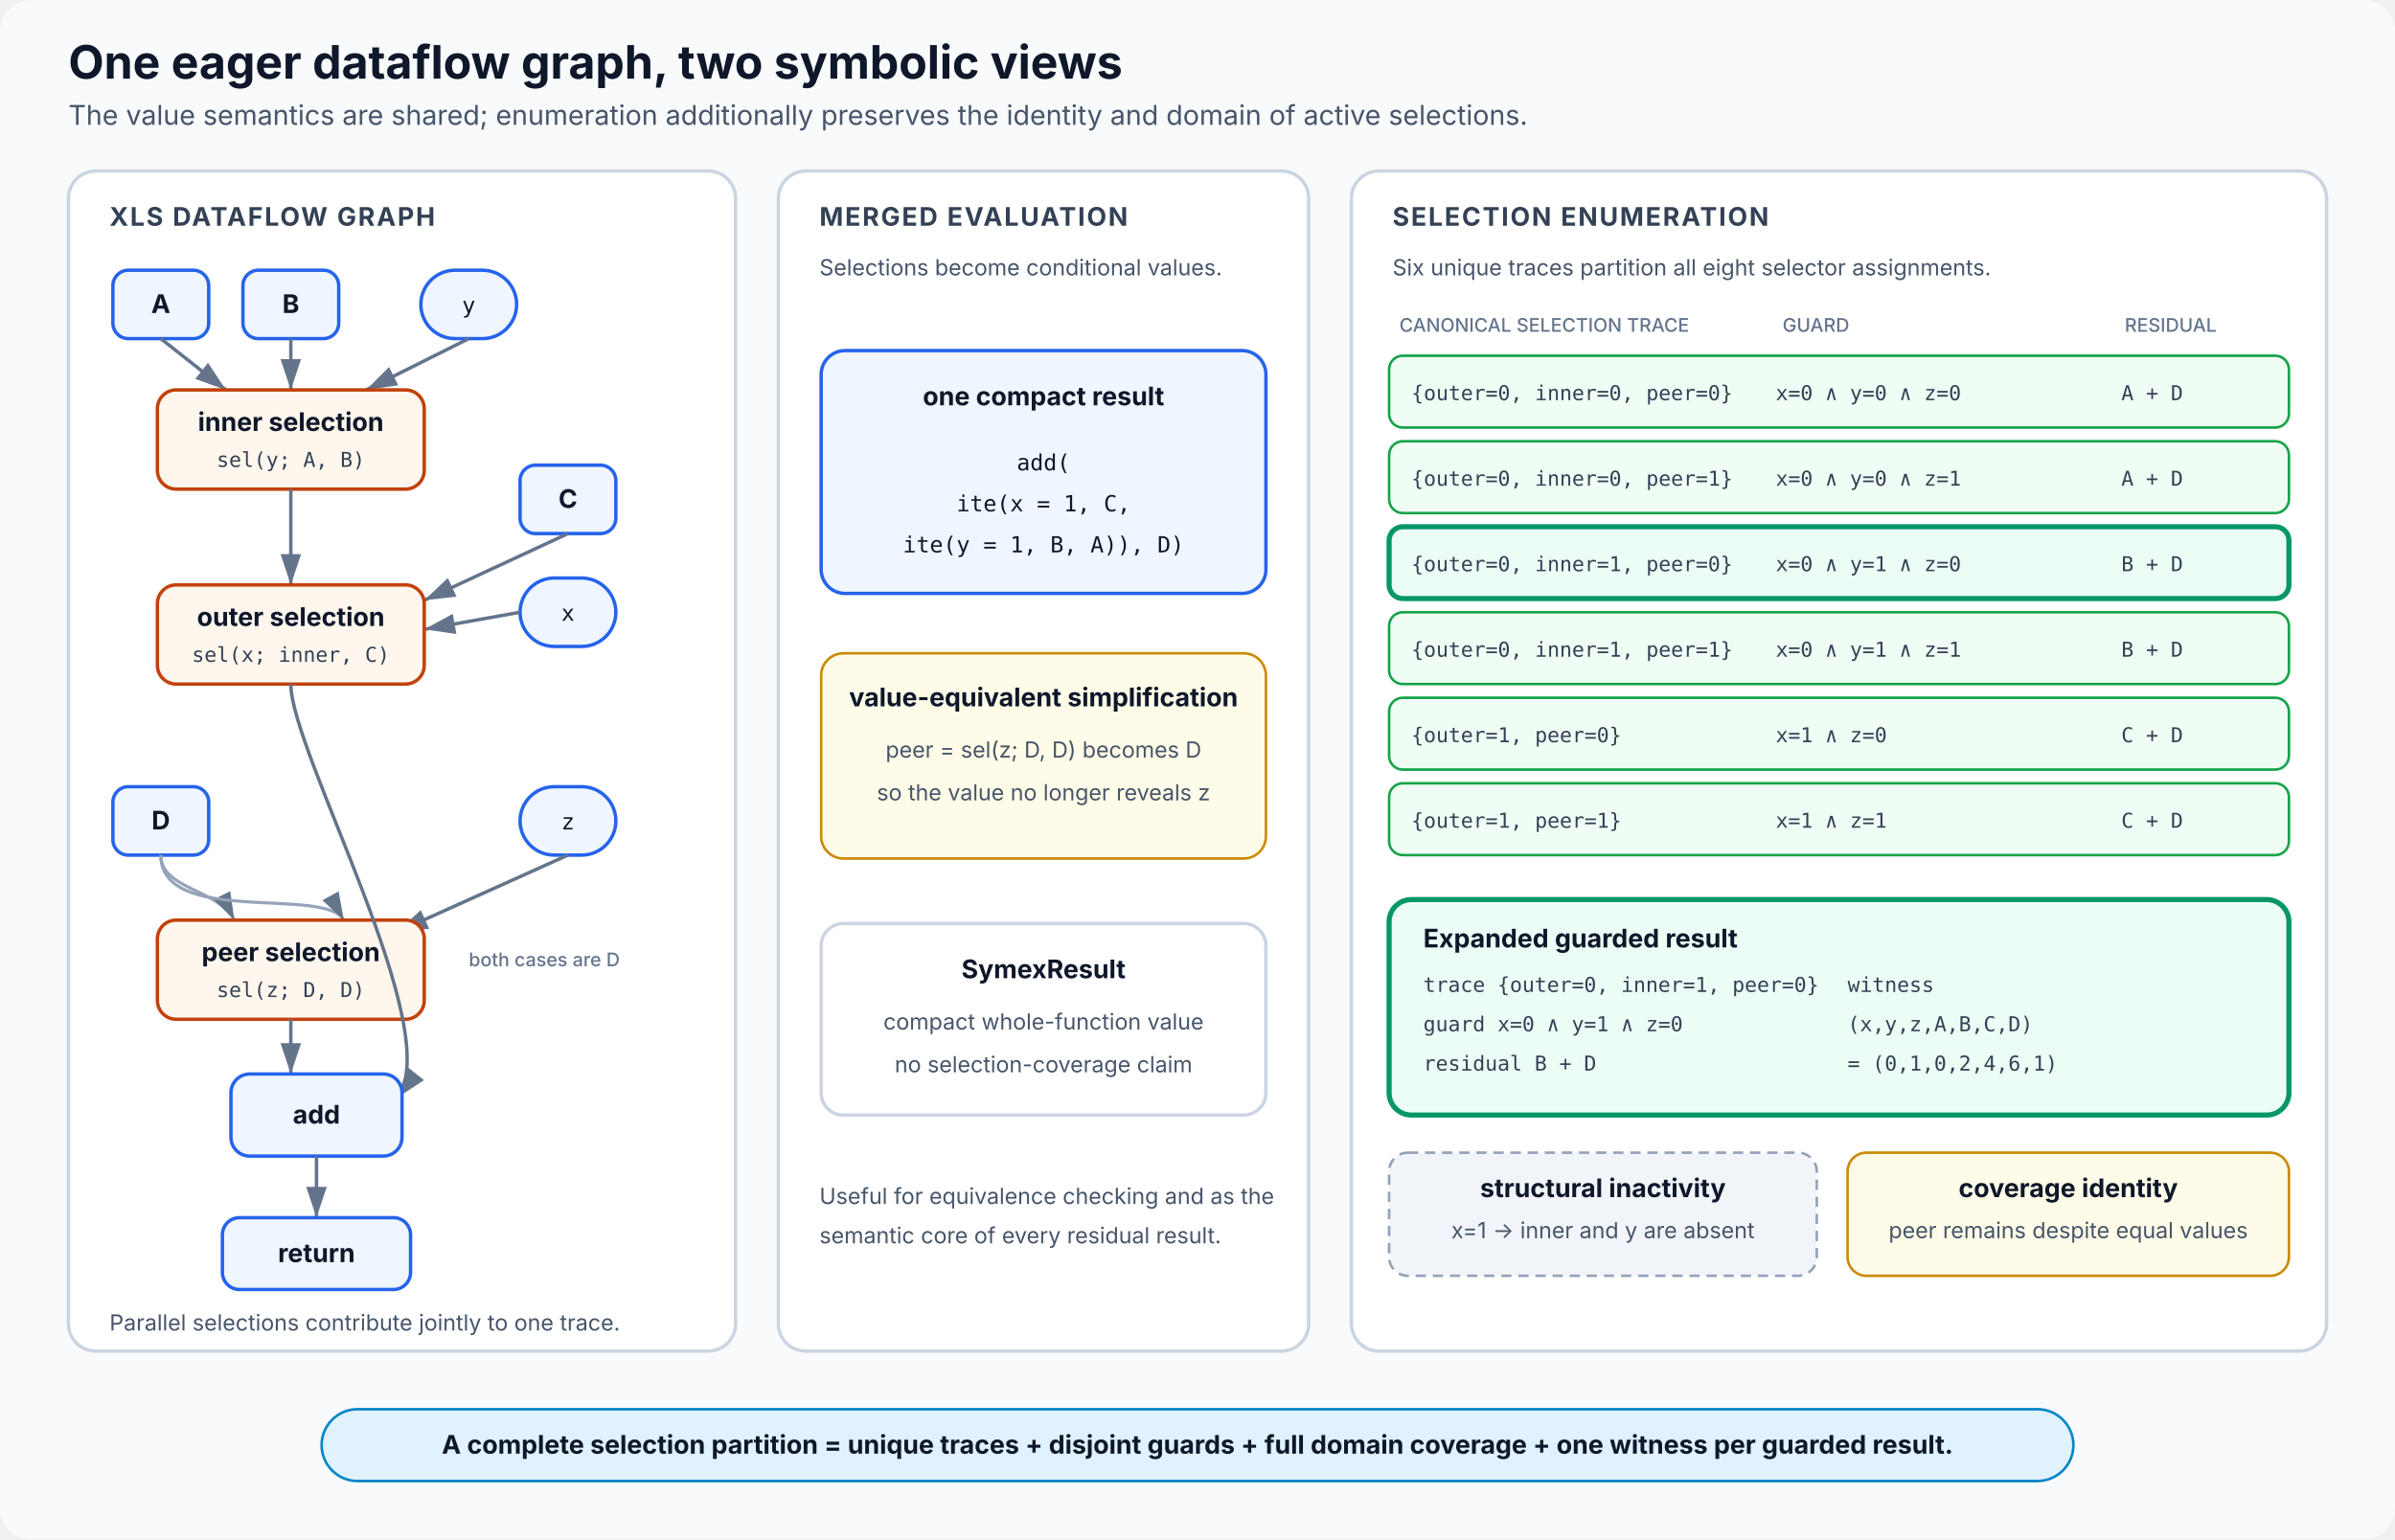
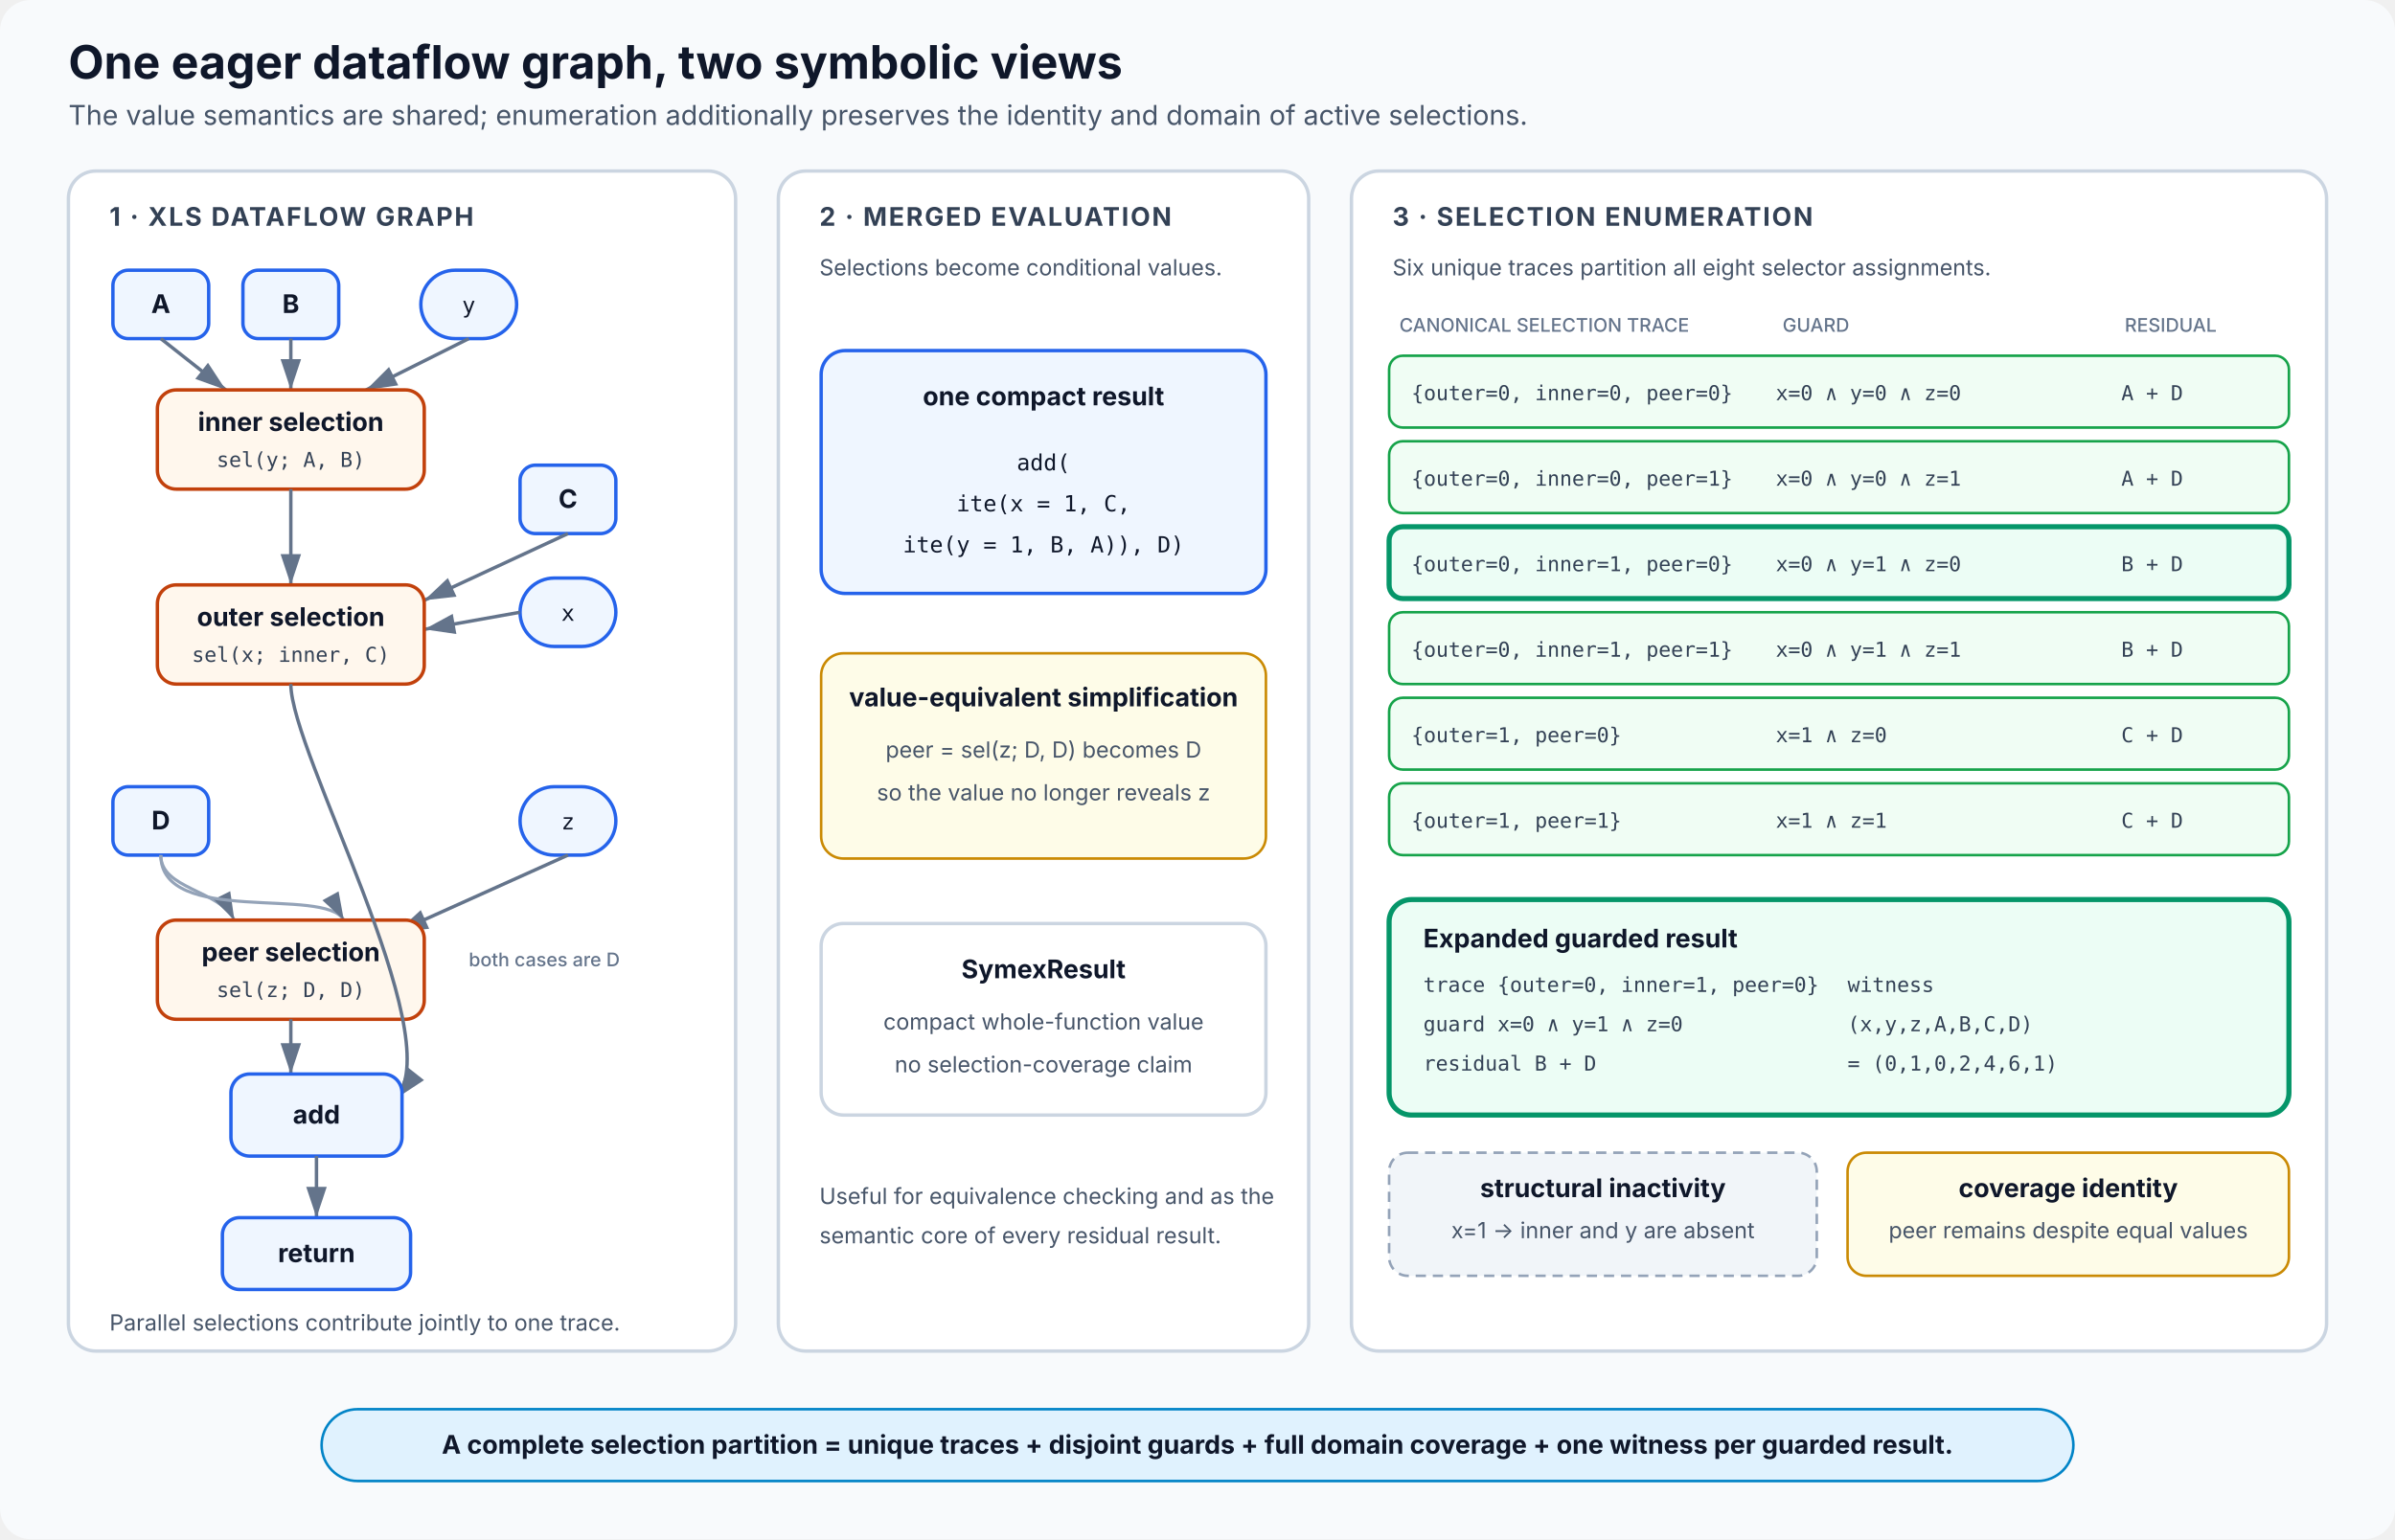
<svg xmlns="http://www.w3.org/2000/svg" width="1400" height="900" viewBox="0 0 1400 900" role="img" aria-labelledby="title desc">
  <defs>
    <marker id="arrow" markerWidth="10" markerHeight="10" refX="9" refY="3" orient="auto" markerUnits="strokeWidth">
      <path d="M0,0 L0,6 L9,3 z" fill="#64748b" />
    </marker>
    <style>
      .bg { fill: #f8fafc; }
      .panel { fill: #ffffff; stroke: #cbd5e1; stroke-width: 2; }
      .value { fill: #eff6ff; stroke: #2563eb; stroke-width: 2; }
      .selection { fill: #fff7ed; stroke: #c2410c; stroke-width: 2; }
      .result { fill: #f0fdf4; stroke: #16a34a; stroke-width: 1.5; }
      .highlight { fill: #ecfdf5; stroke: #059669; stroke-width: 3; }
      .inactive { fill: #f1f5f9; stroke: #94a3b8; stroke-width: 1.5; stroke-dasharray: 6 4; }
      .note { fill: #fefce8; stroke: #ca8a04; stroke-width: 1.5; }
      .title { font: 700 27px -apple-system, BlinkMacSystemFont, "Segoe UI", sans-serif; fill: #0f172a; }
      .subtitle { font: 400 16px -apple-system, BlinkMacSystemFont, "Segoe UI", sans-serif; fill: #475569; }
      .heading { font: 700 15px -apple-system, BlinkMacSystemFont, "Segoe UI", sans-serif; letter-spacing: 1px; fill: #334155; }
      .label { font: 650 15px -apple-system, BlinkMacSystemFont, "Segoe UI", sans-serif; fill: #0f172a; }
      .small { font: 400 13px -apple-system, BlinkMacSystemFont, "Segoe UI", sans-serif; fill: #475569; }
      .tiny { font: 500 11px -apple-system, BlinkMacSystemFont, "Segoe UI", sans-serif; fill: #64748b; }
      .mono { font: 500 13px ui-monospace, SFMono-Regular, Consolas, monospace; fill: #0f172a; }
      .mono-small { font: 500 12px ui-monospace, SFMono-Regular, Consolas, monospace; fill: #334155; }
      .edge { fill: none; stroke: #64748b; stroke-width: 2; marker-end: url(#arrow); }
      .fanout { fill: none; stroke: #94a3b8; stroke-width: 1.8; marker-end: url(#arrow); }
      .divider { stroke: #e2e8f0; stroke-width: 1; }
    </style>
  </defs>
  <rect class="bg" width="1400" height="900" rx="18" />
  <text class="title" x="40" y="46">One eager dataflow graph, two symbolic views</text>
  <text class="subtitle" x="40" y="73">The value semantics are shared; enumeration additionally preserves the identity and domain of active selections.</text>
  <rect class="panel" x="40" y="100" width="390" height="690" rx="16" />
-   <text class="heading" x="64" y="132">XLS DATAFLOW GRAPH</text>
+   <text class="heading" x="64" y="132">1 · XLS DATAFLOW GRAPH</text>
  <rect class="value" x="66" y="158" width="56" height="40" rx="9" />
  <text class="label" x="94" y="183" text-anchor="middle">A</text>
  <rect class="value" x="142" y="158" width="56" height="40" rx="9" />
  <text class="label" x="170" y="183" text-anchor="middle">B</text>
  <rect class="value" x="246" y="158" width="56" height="40" rx="20" />
  <text class="mono" x="274" y="183" text-anchor="middle">y</text>
  <path class="edge" d="M94 198 L132 228" />
  <path class="edge" d="M170 198 L170 228" />
  <path class="edge" d="M274 198 L214 228" />
  <rect class="selection" x="92" y="228" width="156" height="58" rx="11" />
  <text class="label" x="170" y="252" text-anchor="middle">inner selection</text>
  <text class="mono-small" x="170" y="273" text-anchor="middle">sel(y; A, B)</text>
  <rect class="value" x="304" y="272" width="56" height="40" rx="9" />
  <text class="label" x="332" y="297" text-anchor="middle">C</text>
  <rect class="value" x="304" y="338" width="56" height="40" rx="20" />
  <text class="mono" x="332" y="363" text-anchor="middle">x</text>
  <path class="edge" d="M170 286 L170 342" />
  <path class="edge" d="M332 312 L248 351" />
  <path class="edge" d="M304 358 L248 368" />
  <rect class="selection" x="92" y="342" width="156" height="58" rx="11" />
  <text class="label" x="170" y="366" text-anchor="middle">outer selection</text>
  <text class="mono-small" x="170" y="387" text-anchor="middle">sel(x; inner, C)</text>
  <rect class="value" x="66" y="460" width="56" height="40" rx="9" />
  <text class="label" x="94" y="485" text-anchor="middle">D</text>
  <rect class="value" x="304" y="460" width="56" height="40" rx="20" />
  <text class="mono" x="332" y="485" text-anchor="middle">z</text>
  <path class="fanout" d="M94 500 C94 520 128 520 137 538" />
  <path class="fanout" d="M94 500 C94 542 190 518 201 538" />
  <path class="edge" d="M332 500 L232 545" />
  <rect class="selection" x="92" y="538" width="156" height="58" rx="11" />
  <text class="label" x="170" y="562" text-anchor="middle">peer selection</text>
  <text class="mono-small" x="170" y="583" text-anchor="middle">sel(z; D, D)</text>
  <path class="edge" d="M170 400 C170 440 262 604 232 642" />
  <path class="edge" d="M170 596 L170 628" />
  <rect class="value" x="135" y="628" width="100" height="48" rx="11" />
  <text class="label" x="185" y="657" text-anchor="middle">add</text>
  <path class="edge" d="M185 676 L185 712" />
  <rect class="value" x="130" y="712" width="110" height="42" rx="10" />
  <text class="label" x="185" y="738" text-anchor="middle">return</text>
  <text class="tiny" x="274" y="565">both cases are D</text>
  <text class="small" x="64" y="778">Parallel selections contribute jointly to one trace.</text>
  <rect class="panel" x="455" y="100" width="310" height="690" rx="16" />
-   <text class="heading" x="479" y="132">MERGED EVALUATION</text>
+   <text class="heading" x="479" y="132">2 · MERGED EVALUATION</text>
  <text class="small" x="479" y="161">Selections become conditional values.</text>
  <rect class="value" x="480" y="205" width="260" height="142" rx="14" />
  <text class="label" x="610" y="237" text-anchor="middle">one compact result</text>
  <text class="mono" x="610" y="275" text-anchor="middle">add(</text>
  <text class="mono" x="610" y="299" text-anchor="middle"> ite(x = 1, C,</text>
  <text class="mono" x="610" y="323" text-anchor="middle">     ite(y = 1, B, A)), D)</text>
  <rect class="note" x="480" y="382" width="260" height="120" rx="13" />
  <text class="label" x="610" y="413" text-anchor="middle">value-equivalent simplification</text>
  <text class="small" x="610" y="443" text-anchor="middle">peer = sel(z; D, D) becomes D</text>
  <text class="small" x="610" y="468" text-anchor="middle">so the value no longer reveals z</text>
  <rect class="panel" x="480" y="540" width="260" height="112" rx="13" />
  <text class="label" x="610" y="572" text-anchor="middle">SymexResult</text>
  <text class="small" x="610" y="602" text-anchor="middle">compact whole-function value</text>
  <text class="small" x="610" y="627" text-anchor="middle">no selection-coverage claim</text>
  <text class="small" x="479" y="704">Useful for equivalence checking and as the</text>
  <text class="small" x="479" y="727">semantic core of every residual result.</text>
  <rect class="panel" x="790" y="100" width="570" height="690" rx="16" />
-   <text class="heading" x="814" y="132">SELECTION ENUMERATION</text>
+   <text class="heading" x="814" y="132">3 · SELECTION ENUMERATION</text>
  <text class="small" x="814" y="161">Six unique traces partition all eight selector assignments.</text>
  <text class="tiny" x="818" y="194">CANONICAL SELECTION TRACE</text>
  <text class="tiny" x="1042" y="194">GUARD</text>
  <text class="tiny" x="1242" y="194">RESIDUAL</text>
  <rect class="result" x="812" y="208" width="526" height="42" rx="8" />
  <text class="mono-small" x="825" y="234">{outer=0, inner=0, peer=0}</text>
  <text class="mono-small" x="1038" y="234">x=0 ∧ y=0 ∧ z=0</text>
  <text class="mono-small" x="1240" y="234">A + D</text>
  <rect class="result" x="812" y="258" width="526" height="42" rx="8" />
  <text class="mono-small" x="825" y="284">{outer=0, inner=0, peer=1}</text>
  <text class="mono-small" x="1038" y="284">x=0 ∧ y=0 ∧ z=1</text>
  <text class="mono-small" x="1240" y="284">A + D</text>
  <rect class="highlight" x="812" y="308" width="526" height="42" rx="8" />
  <text class="mono-small" x="825" y="334">{outer=0, inner=1, peer=0}</text>
  <text class="mono-small" x="1038" y="334">x=0 ∧ y=1 ∧ z=0</text>
  <text class="mono-small" x="1240" y="334">B + D</text>
  <rect class="result" x="812" y="358" width="526" height="42" rx="8" />
  <text class="mono-small" x="825" y="384">{outer=0, inner=1, peer=1}</text>
  <text class="mono-small" x="1038" y="384">x=0 ∧ y=1 ∧ z=1</text>
  <text class="mono-small" x="1240" y="384">B + D</text>
  <rect class="result" x="812" y="408" width="526" height="42" rx="8" />
  <text class="mono-small" x="825" y="434">{outer=1, peer=0}</text>
  <text class="mono-small" x="1038" y="434">x=1 ∧ z=0</text>
  <text class="mono-small" x="1240" y="434">C + D</text>
  <rect class="result" x="812" y="458" width="526" height="42" rx="8" />
  <text class="mono-small" x="825" y="484">{outer=1, peer=1}</text>
  <text class="mono-small" x="1038" y="484">x=1 ∧ z=1</text>
  <text class="mono-small" x="1240" y="484">C + D</text>
  <rect class="highlight" x="812" y="526" width="526" height="126" rx="13" />
  <text class="label" x="832" y="554">Expanded guarded result</text>
  <text class="mono-small" x="832" y="580">trace    {outer=0, inner=1, peer=0}</text>
  <text class="mono-small" x="832" y="603">guard    x=0 ∧ y=1 ∧ z=0</text>
  <text class="mono-small" x="832" y="626">residual B + D</text>
  <text class="mono-small" x="1080" y="580">witness</text>
  <text class="mono-small" x="1080" y="603">(x,y,z,A,B,C,D)</text>
  <text class="mono-small" x="1080" y="626">= (0,1,0,2,4,6,1)</text>
  <rect class="inactive" x="812" y="674" width="250" height="72" rx="11" />
  <text class="label" x="937" y="700" text-anchor="middle">structural inactivity</text>
  <text class="small" x="937" y="724" text-anchor="middle">x=1 → inner and y are absent</text>
  <rect class="note" x="1080" y="674" width="258" height="72" rx="11" />
  <text class="label" x="1209" y="700" text-anchor="middle">coverage identity</text>
  <text class="small" x="1209" y="724" text-anchor="middle">peer remains despite equal values</text>
  <rect x="188" y="824" width="1024" height="42" rx="21" fill="#e0f2fe" stroke="#0284c7" stroke-width="1.5" />
  <text class="label" x="700" y="850" text-anchor="middle">A complete selection partition = unique traces + disjoint guards + full domain coverage + one witness per guarded result.</text>
</svg>
